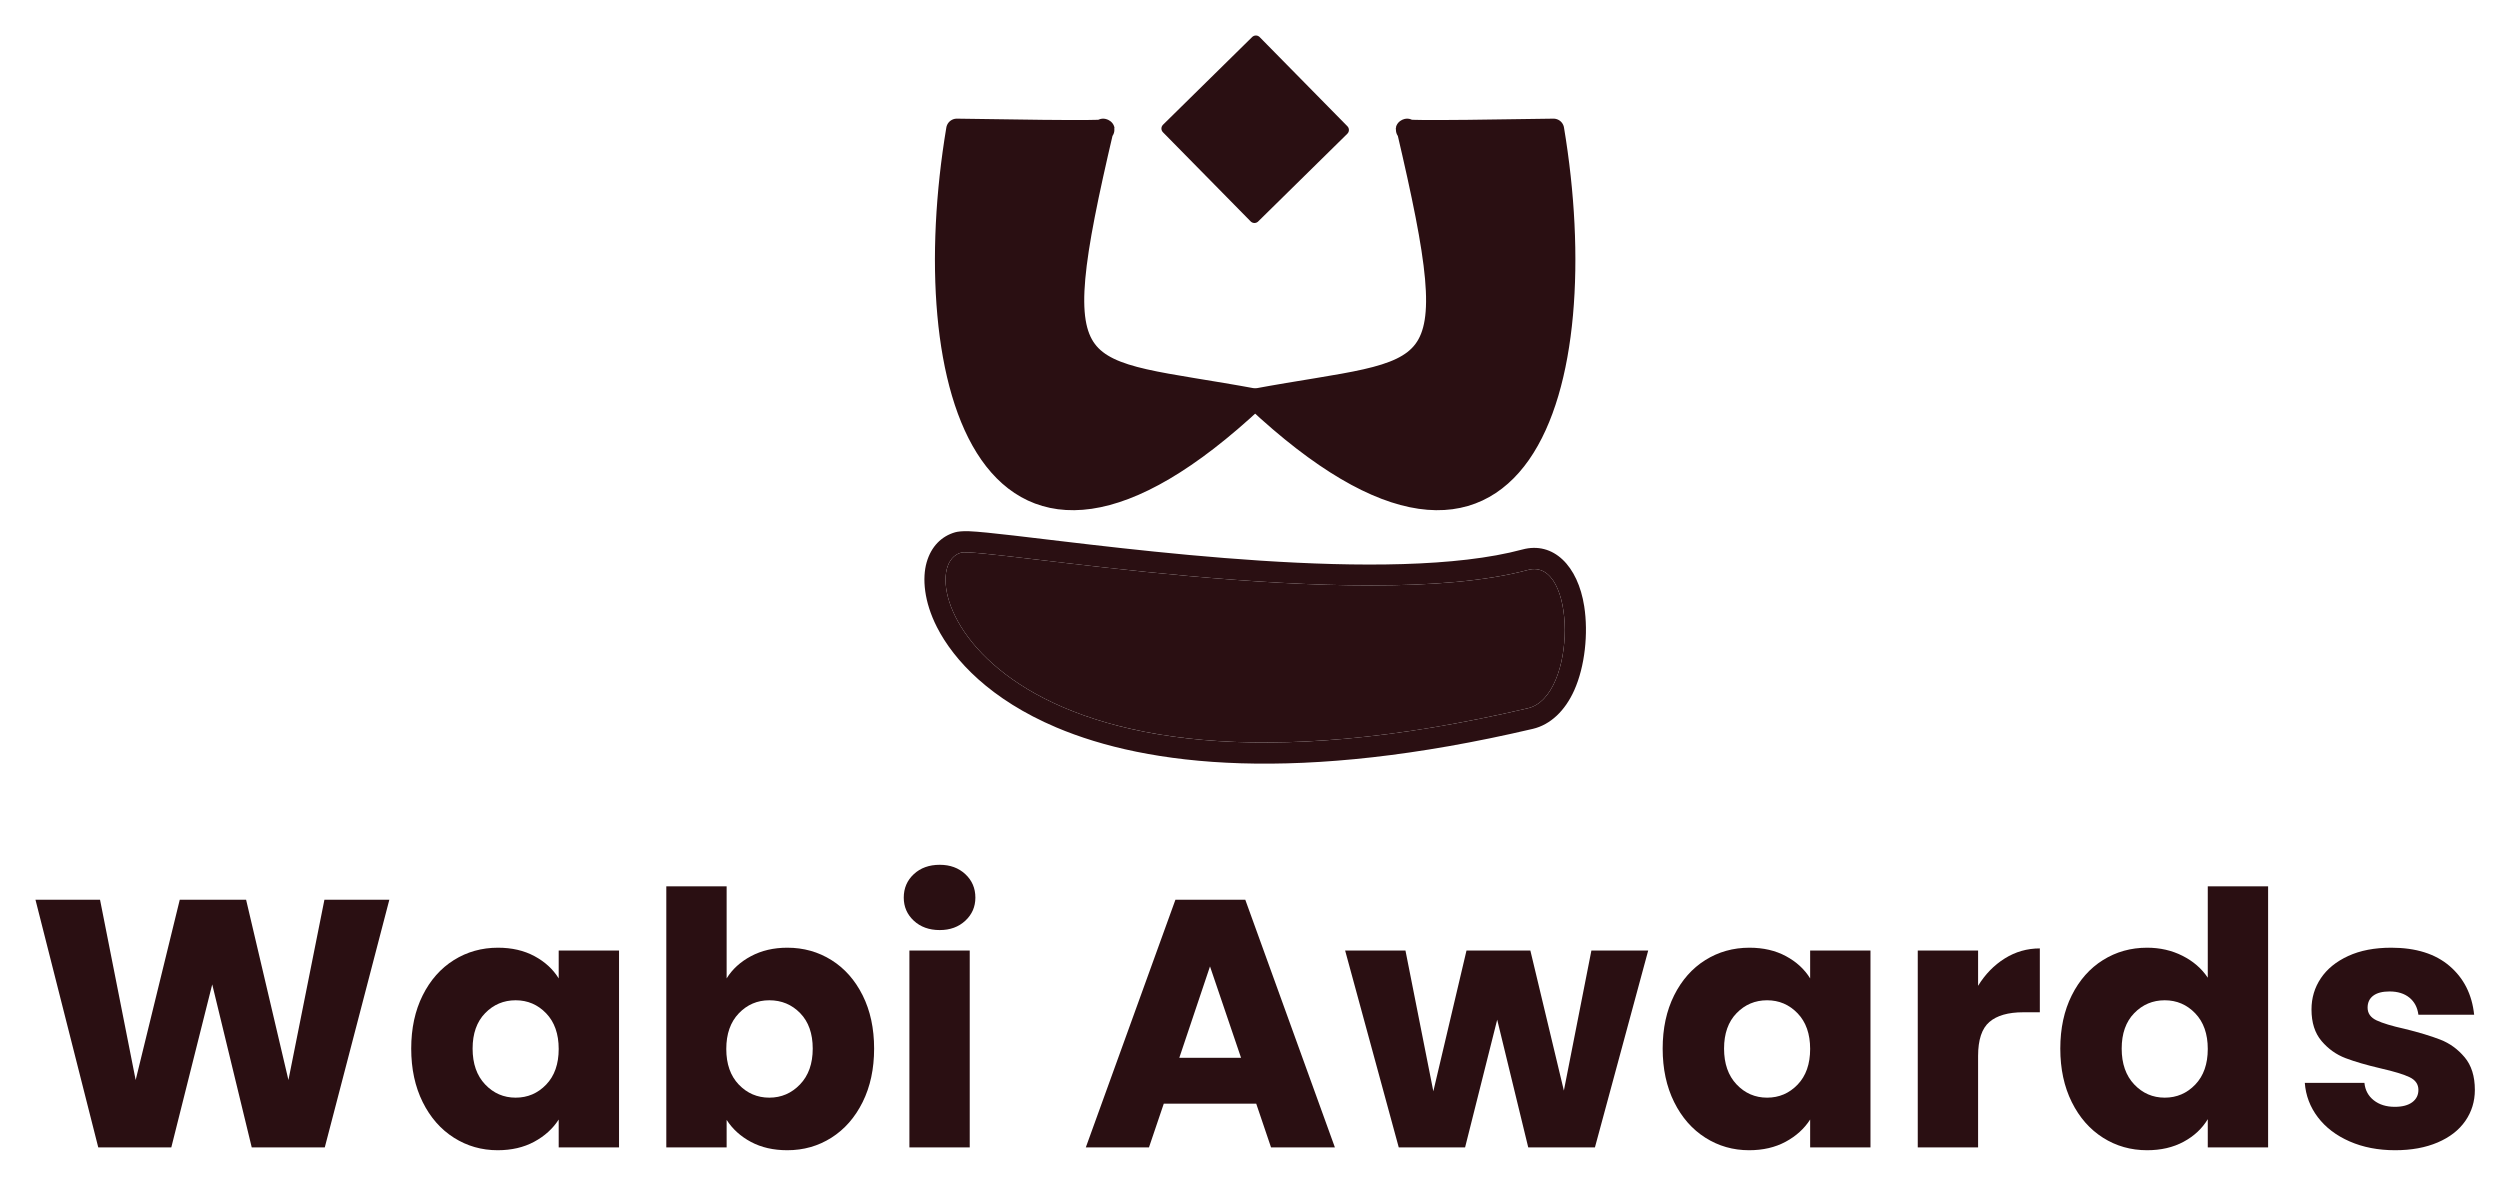
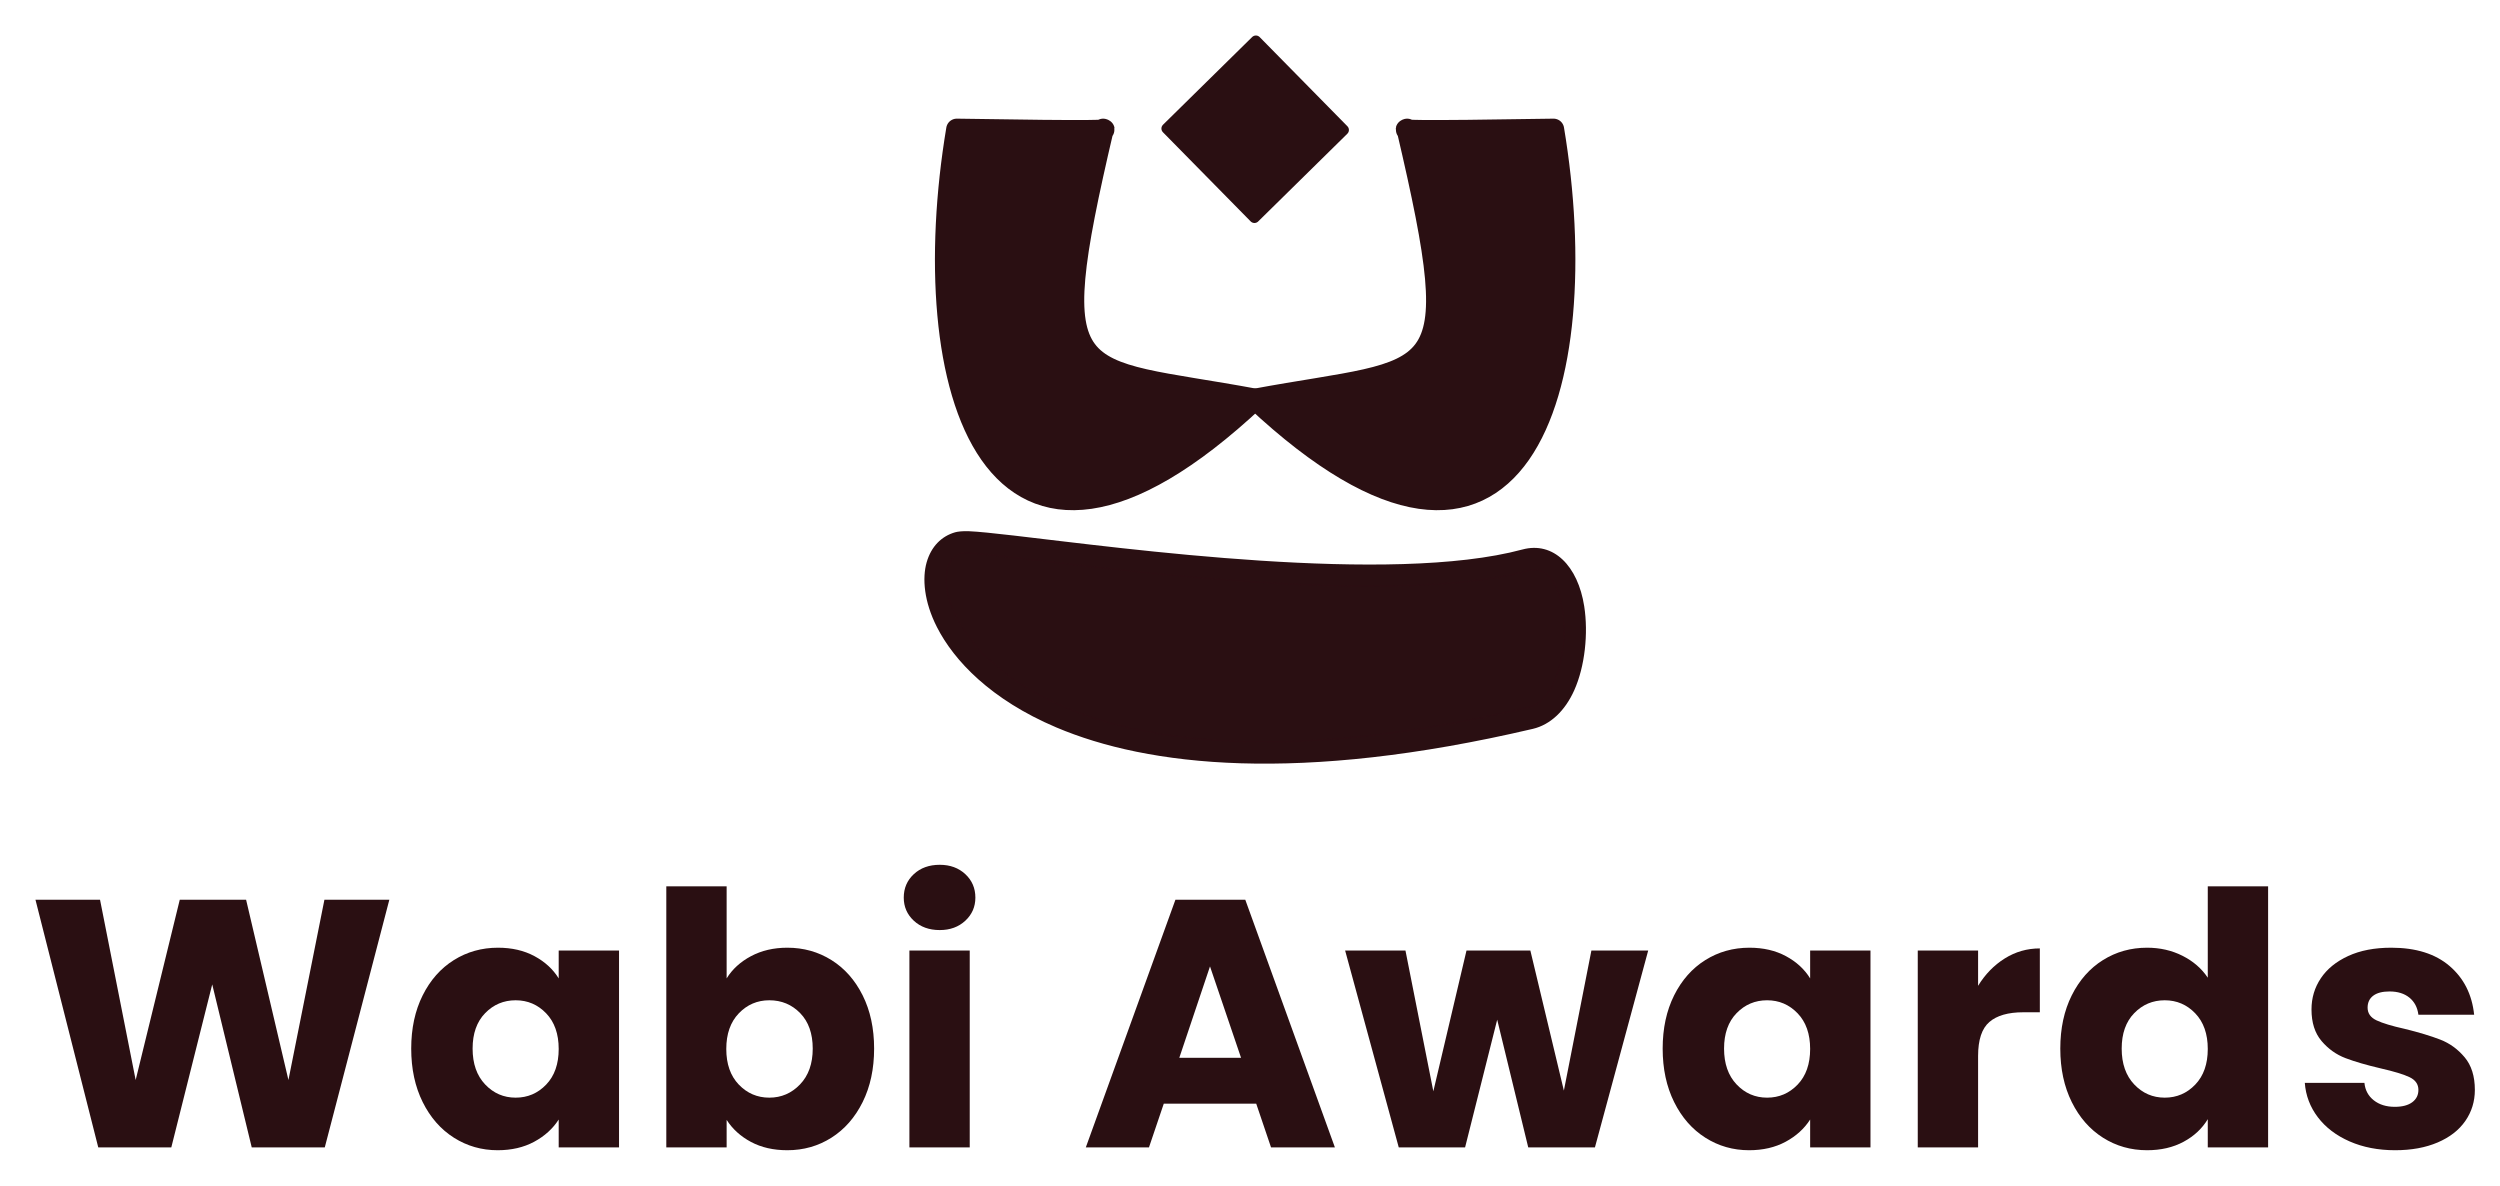
<svg xmlns="http://www.w3.org/2000/svg" width="100%" height="100%" viewBox="0 0 888 421" version="1.1" xml:space="preserve" style="fill-rule:evenodd;clip-rule:evenodd;stroke-linecap:square;stroke-linejoin:round;stroke-miterlimit:1.5;">
  <g>
    <g transform="matrix(1,0,0,1,9.464,407.558)">
      <path d="M128.83,-87.975L105.896,0L79.955,0L65.919,-57.898L51.382,0L25.44,0L3.133,-87.975L26.067,-87.975L38.724,-23.936L54.389,-87.975L77.95,-87.975L92.988,-23.936L105.771,-87.975L128.83,-87.975Z" style="fill:rgb(42,15,18);fill-rule:nonzero;" />
    </g>
    <g transform="matrix(1,0,0,1,142.555,407.558)">
      <path d="M3.509,-35.09C3.509,-42.275 4.867,-48.583 7.582,-54.013C10.297,-59.444 13.994,-63.621 18.673,-66.545C23.351,-69.47 28.573,-70.932 34.338,-70.932C39.267,-70.932 43.591,-69.929 47.309,-67.924C51.027,-65.919 53.888,-63.287 55.893,-60.029L55.893,-69.929L77.323,-69.929L77.323,0L55.893,0L55.893,-9.9C53.804,-6.642 50.901,-4.01 47.183,-2.005C43.466,0 39.142,1.003 34.213,1.003C28.531,1.003 23.351,-0.48 18.673,-3.446C13.994,-6.412 10.297,-10.631 7.582,-16.104C4.867,-21.576 3.509,-27.905 3.509,-35.09ZM55.893,-34.965C55.893,-40.312 54.41,-44.531 51.444,-47.622C48.478,-50.713 44.865,-52.259 40.604,-52.259C36.343,-52.259 32.73,-50.734 29.764,-47.685C26.798,-44.635 25.315,-40.437 25.315,-35.09C25.315,-29.743 26.798,-25.503 29.764,-22.37C32.73,-19.237 36.343,-17.67 40.604,-17.67C44.865,-17.67 48.478,-19.216 51.444,-22.307C54.41,-25.398 55.893,-29.618 55.893,-34.965Z" style="fill:rgb(42,15,18);fill-rule:nonzero;" />
      <path d="M115.547,-60.029C117.552,-63.287 120.434,-65.919 124.194,-67.924C127.954,-69.929 132.256,-70.932 137.102,-70.932C142.867,-70.932 148.088,-69.47 152.767,-66.545C157.446,-63.621 161.143,-59.444 163.858,-54.013C166.573,-48.583 167.931,-42.275 167.931,-35.09C167.931,-27.905 166.573,-21.576 163.858,-16.104C161.143,-10.631 157.446,-6.412 152.767,-3.446C148.088,-0.48 142.867,1.003 137.102,1.003C132.173,1.003 127.87,0.021 124.194,-1.942C120.518,-3.906 117.635,-6.517 115.547,-9.775L115.547,0L94.117,0L94.117,-92.738L115.547,-92.738L115.547,-60.029ZM146.125,-35.09C146.125,-40.437 144.642,-44.635 141.676,-47.685C138.71,-50.734 135.055,-52.259 130.711,-52.259C126.45,-52.259 122.836,-50.713 119.87,-47.622C116.904,-44.531 115.421,-40.312 115.421,-34.965C115.421,-29.618 116.904,-25.398 119.87,-22.307C122.836,-19.216 126.45,-17.67 130.711,-17.67C134.972,-17.67 138.606,-19.237 141.614,-22.37C144.621,-25.503 146.125,-29.743 146.125,-35.09Z" style="fill:rgb(42,15,18);fill-rule:nonzero;" />
      <path d="M191.241,-77.198C187.481,-77.198 184.411,-78.305 182.029,-80.519C179.648,-82.733 178.458,-85.469 178.458,-88.727C178.458,-92.069 179.648,-94.847 182.029,-97.061C184.411,-99.275 187.481,-100.382 191.241,-100.382C194.917,-100.382 197.945,-99.275 200.326,-97.061C202.707,-94.847 203.898,-92.069 203.898,-88.727C203.898,-85.469 202.707,-82.733 200.326,-80.519C197.945,-78.305 194.917,-77.198 191.241,-77.198ZM201.893,-69.929L201.893,0L180.463,0L180.463,-69.929L201.893,-69.929Z" style="fill:rgb(42,15,18);fill-rule:nonzero;" />
      <path d="M303.654,-15.54L270.82,-15.54L265.557,0L243.124,0L274.956,-87.975L299.769,-87.975L331.601,0L308.918,0L303.654,-15.54ZM298.265,-31.832L287.237,-64.29L276.334,-31.832L298.265,-31.832Z" style="fill:rgb(42,15,18);fill-rule:nonzero;" />
      <path d="M442.886,-69.929L423.963,0L400.277,0L389.249,-45.366L377.844,0L354.284,0L335.235,-69.929L356.665,-69.929L366.566,-19.926L378.346,-69.929L401.029,-69.929L412.934,-20.177L422.709,-69.929L442.886,-69.929Z" style="fill:rgb(42,15,18);fill-rule:nonzero;" />
      <path d="M448.025,-35.09C448.025,-42.275 449.383,-48.583 452.098,-54.013C454.813,-59.444 458.51,-63.621 463.189,-66.545C467.867,-69.47 473.089,-70.932 478.854,-70.932C483.783,-70.932 488.107,-69.929 491.825,-67.924C495.543,-65.919 498.404,-63.287 500.409,-60.029L500.409,-69.929L521.839,-69.929L521.839,0L500.409,0L500.409,-9.9C498.32,-6.642 495.417,-4.01 491.699,-2.005C487.982,0 483.658,1.003 478.729,1.003C473.047,1.003 467.867,-0.48 463.189,-3.446C458.51,-6.412 454.813,-10.631 452.098,-16.104C449.383,-21.576 448.025,-27.905 448.025,-35.09ZM500.409,-34.965C500.409,-40.312 498.926,-44.531 495.96,-47.622C492.994,-50.713 489.381,-52.259 485.12,-52.259C480.859,-52.259 477.246,-50.734 474.28,-47.685C471.314,-44.635 469.831,-40.437 469.831,-35.09C469.831,-29.743 471.314,-25.503 474.28,-22.37C477.246,-19.237 480.859,-17.67 485.12,-17.67C489.381,-17.67 492.994,-19.216 495.96,-22.307C498.926,-25.398 500.409,-29.618 500.409,-34.965Z" style="fill:rgb(42,15,18);fill-rule:nonzero;" />
      <path d="M560.062,-57.397C562.568,-61.491 565.722,-64.728 569.524,-67.109C573.325,-69.49 577.481,-70.681 581.993,-70.681L581.993,-47.998L576.103,-47.998C570.756,-47.998 566.746,-46.849 564.072,-44.552C561.399,-42.254 560.062,-38.223 560.062,-32.458L560.062,0L538.632,0L538.632,-69.929L560.062,-69.929L560.062,-57.397Z" style="fill:rgb(42,15,18);fill-rule:nonzero;" />
      <path d="M589.262,-35.09C589.262,-42.275 590.62,-48.583 593.335,-54.013C596.05,-59.444 599.747,-63.621 604.426,-66.545C609.104,-69.47 614.326,-70.932 620.091,-70.932C624.686,-70.932 628.884,-69.971 632.686,-68.049C636.487,-66.128 639.474,-63.538 641.646,-60.279L641.646,-92.738L663.076,-92.738L663.076,0L641.646,0L641.646,-10.026C639.641,-6.684 636.78,-4.01 633.062,-2.005C629.344,0 625.02,1.003 620.091,1.003C614.326,1.003 609.104,-0.48 604.426,-3.446C599.747,-6.412 596.05,-10.631 593.335,-16.104C590.62,-21.576 589.262,-27.905 589.262,-35.09ZM641.646,-34.965C641.646,-40.312 640.163,-44.531 637.197,-47.622C634.231,-50.713 630.618,-52.259 626.357,-52.259C622.096,-52.259 618.483,-50.734 615.517,-47.685C612.551,-44.635 611.068,-40.437 611.068,-35.09C611.068,-29.743 612.551,-25.503 615.517,-22.37C618.483,-19.237 622.096,-17.67 626.357,-17.67C630.618,-17.67 634.231,-19.216 637.197,-22.307C640.163,-25.398 641.646,-29.618 641.646,-34.965Z" style="fill:rgb(42,15,18);fill-rule:nonzero;" />
      <path d="M708.191,1.003C702.176,1.003 696.787,-0.042 692.025,-2.13C687.263,-4.219 683.503,-7.081 680.746,-10.715C677.989,-14.349 676.443,-18.422 676.109,-22.934L697.289,-22.934C697.539,-20.344 698.646,-18.276 700.61,-16.73C702.573,-15.185 705.058,-14.412 708.066,-14.412C710.74,-14.412 712.807,-14.955 714.27,-16.041C715.732,-17.127 716.463,-18.589 716.463,-20.427C716.463,-22.432 715.418,-23.936 713.33,-24.939C711.241,-25.941 707.815,-26.986 703.053,-28.072C698.04,-29.242 693.884,-30.453 690.584,-31.706C687.284,-32.959 684.443,-34.985 682.062,-37.784C679.681,-40.583 678.49,-44.322 678.49,-49.001C678.49,-53.094 679.597,-56.791 681.811,-60.091C684.025,-63.392 687.263,-66.023 691.524,-67.987C695.785,-69.95 700.881,-70.932 706.813,-70.932C715.585,-70.932 722.499,-68.759 727.554,-64.415C732.608,-60.071 735.511,-54.306 736.263,-47.121L716.463,-47.121C716.128,-49.711 715.063,-51.737 713.267,-53.199C711.471,-54.661 709.11,-55.392 706.186,-55.392C703.68,-55.392 701.758,-54.891 700.422,-53.888C699.085,-52.885 698.416,-51.465 698.416,-49.627C698.416,-47.622 699.482,-46.118 701.612,-45.116C703.743,-44.113 707.064,-43.11 711.575,-42.108C716.672,-40.855 720.891,-39.581 724.233,-38.286C727.574,-36.991 730.457,-34.902 732.88,-32.02C735.303,-29.137 736.514,-25.273 736.514,-20.427C736.514,-16.334 735.386,-12.657 733.13,-9.399C730.875,-6.141 727.595,-3.593 723.293,-1.754C718.99,0.084 713.956,1.003 708.191,1.003Z" style="fill:rgb(42,15,18);fill-rule:nonzero;" />
    </g>
  </g>
  <path d="M391.839,45.909C369.872,139.7 379.96,129.563 445.833,141.809C351.165,230.489 324.673,136.697 339.852,45.909C392.36,46.769 393.244,46.332 391.839,45.909Z" style="fill:rgb(42,15,18);stroke:rgb(42,15,18);stroke-width:7.53px;" />
  <path d="M499.827,45.909C521.794,139.7 511.706,129.563 445.833,141.809C540.501,230.489 566.993,136.697 551.814,45.909C499.306,46.769 498.422,46.332 499.827,45.909Z" style="fill:rgb(42,15,18);stroke:rgb(42,15,18);stroke-width:7.53px;" />
  <path d="M446.089,14.495L477.248,46.164L445.579,77.323L414.42,45.654L446.089,14.495Z" style="fill:rgb(42,15,18);stroke:rgb(42,15,18);stroke-width:3.77px;stroke-linecap:round;" />
-   <path d="M341.328,196.312C348.388,194.294 483.338,218.438 542.725,202.451C560.089,197.777 560.262,247.452 542.725,251.565C350.044,296.755 321.143,202.081 341.328,196.311L341.328,196.312Z" style="fill:rgb(42,15,18);" />
+   <path d="M341.328,196.312C348.388,194.294 483.338,218.438 542.725,202.451C560.089,197.777 560.262,247.452 542.725,251.565C350.044,296.755 321.143,202.081 341.328,196.311L341.328,196.312Z" style="fill:rgb(42,15,18);stroke:rgb(43,14,18);stroke-width:1px;stroke-linecap:butt;stroke-miterlimit:2;" />
  <path d="M339.259,189.072C340.07,188.84 341.752,188.592 344.243,188.693C347.388,188.821 352.884,189.389 360.149,190.23C399.596,194.795 493.987,207.773 540.768,195.18C551.752,192.223 560.487,200.95 562.719,215.385C564.2,224.962 562.975,236.703 559.17,245.192C555.917,252.451 550.737,257.421 544.444,258.897C461.227,278.414 407.72,272.166 375.182,258.371C351.923,248.51 338.846,234.639 332.799,222.745C328.186,213.673 327.545,205.387 329.135,199.78C330.745,194.101 334.444,190.448 339.257,189.072L339.259,189.072ZM341.329,196.312C321.145,202.082 350.046,296.756 542.726,251.566C560.263,247.453 560.09,197.777 542.726,202.452C483.338,218.439 348.389,194.294 341.329,196.313L341.329,196.312Z" style="fill:rgb(42,15,18);" />
</svg>
